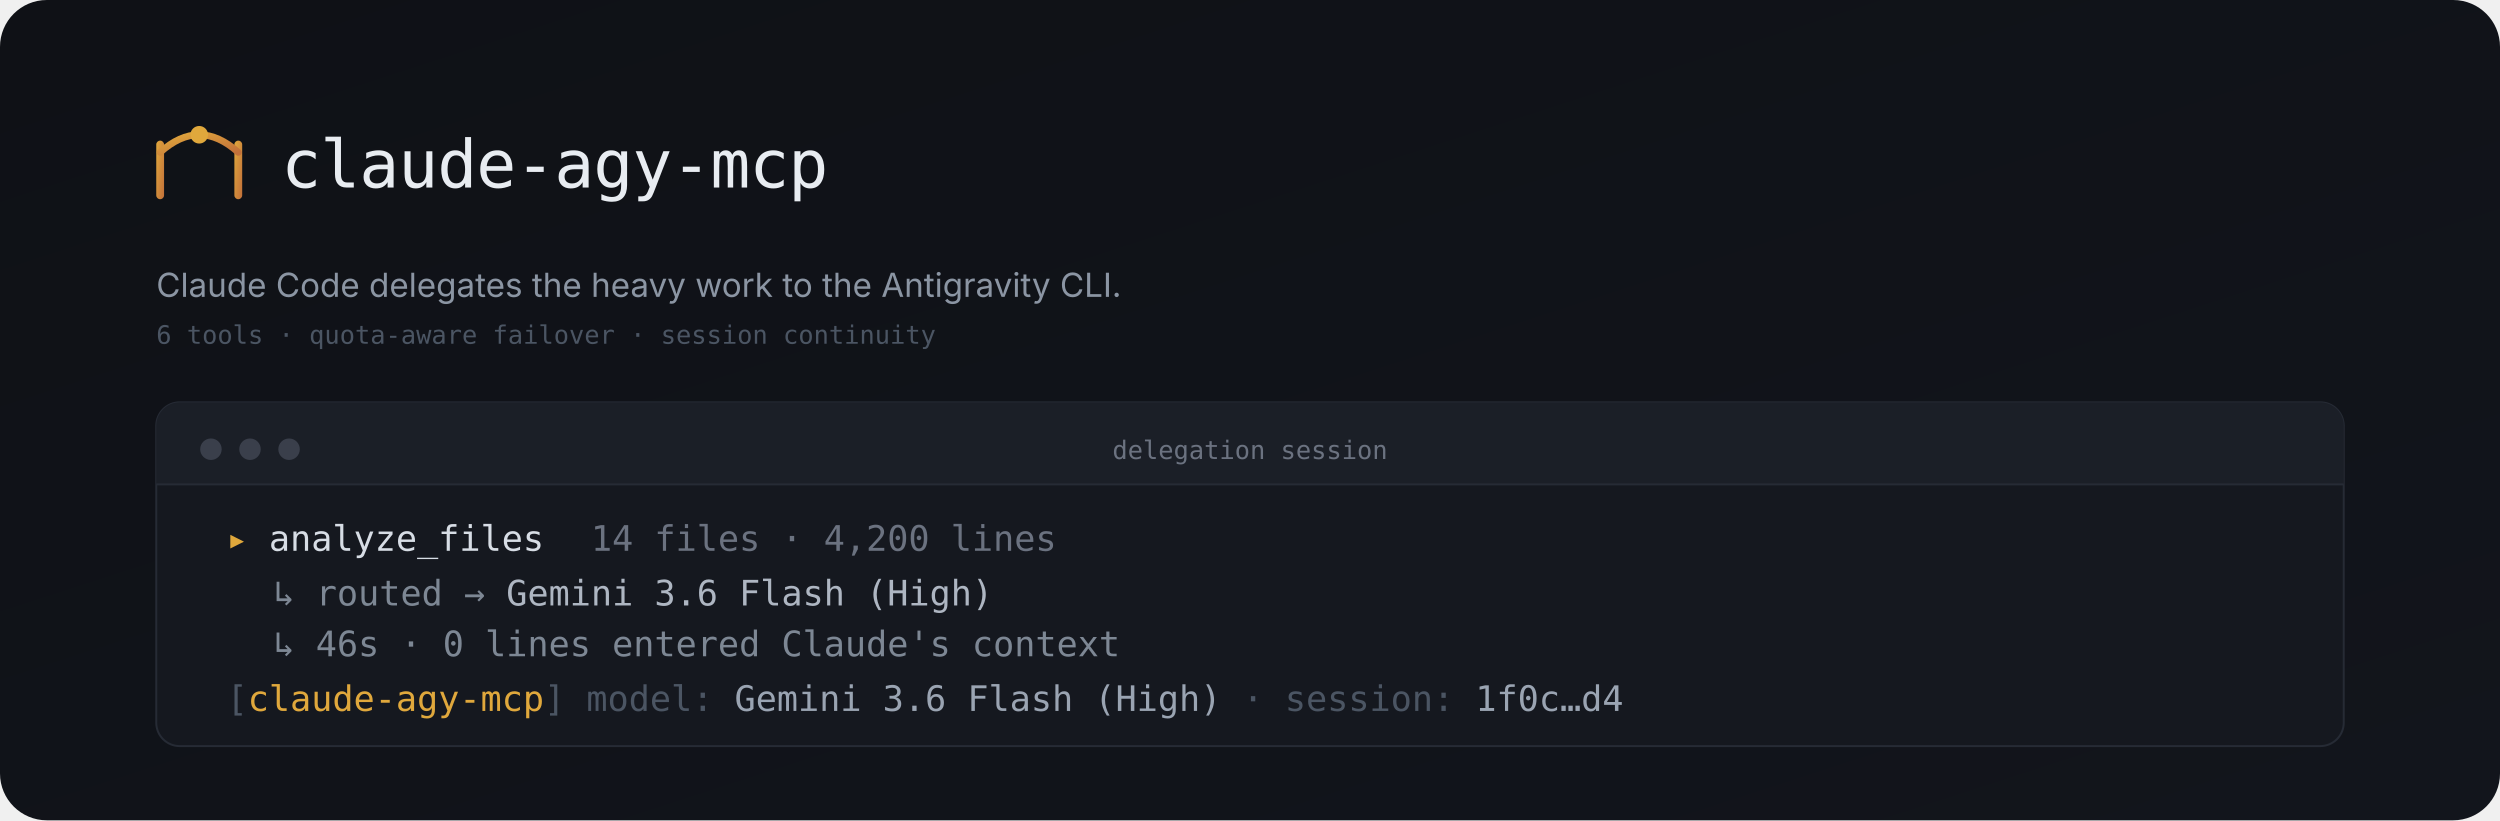
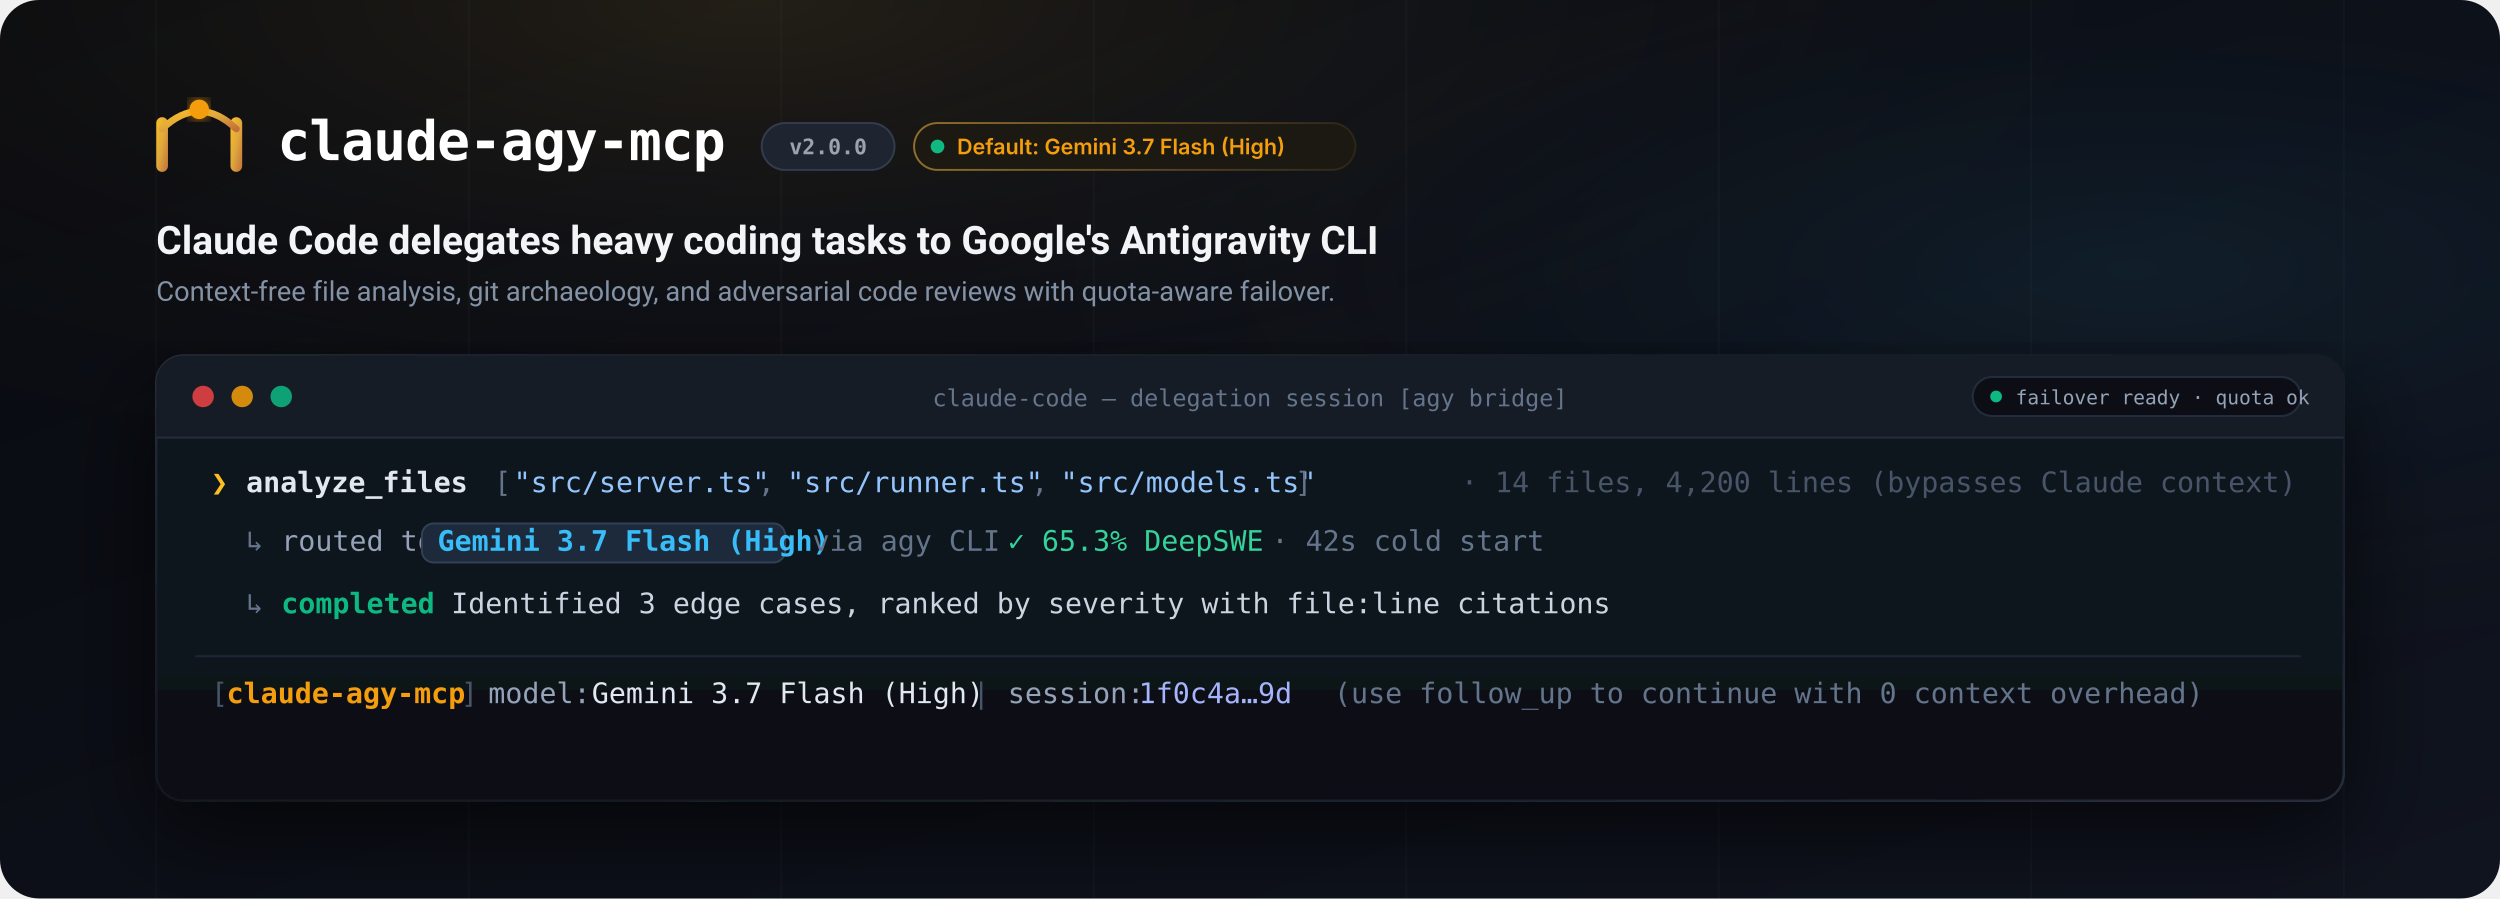
- <svg xmlns="http://www.w3.org/2000/svg" viewBox="0 0 1280 420" width="1280" height="420" role="img" aria-label="claude-agy-mcp — an MCP server that lets Claude Code delegate heavy tasks to the Antigravity CLI">
+ <svg xmlns="http://www.w3.org/2000/svg" viewBox="0 0 1280 460" width="1280" height="460" role="img" aria-label="claude-agy-mcp banner — Claude Code delegation to Gemini 3.7 Flash">
  <defs>
-     <linearGradient id="bg" x1="0" y1="0" x2="1" y2="1">
-       <stop offset="0%" stop-color="#0f1116" />
-       <stop offset="100%" stop-color="#12151c" />
+     <linearGradient id="bg" x1="0%" y1="0%" x2="100%" y2="100%">
+       <stop offset="0%" stop-color="#080a0f" />
+       <stop offset="50%" stop-color="#0c0f17" />
+       <stop offset="100%" stop-color="#10141f" />
    </linearGradient>
-     <linearGradient id="mark" x1="0" y1="0" x2="1" y2="1">
-       <stop offset="0%" stop-color="#e0a83c" />
+     <radialGradient id="glowTop" cx="30%" cy="0%" r="60%">
+       <stop offset="0%" stop-color="#e0a83c" stop-opacity="0.12" />
+       <stop offset="100%" stop-color="#080a0f" stop-opacity="0" />
+     </radialGradient>
+     <radialGradient id="glowRight" cx="85%" cy="30%" r="50%">
+       <stop offset="0%" stop-color="#38bdf8" stop-opacity="0.08" />
+       <stop offset="100%" stop-color="#080a0f" stop-opacity="0" />
+     </radialGradient>
+     <linearGradient id="brandGold" x1="0%" y1="0%" x2="100%" y2="100%">
+       <stop offset="0%" stop-color="#fbbf24" />
+       <stop offset="50%" stop-color="#e0a83c" />
      <stop offset="100%" stop-color="#c2703a" />
    </linearGradient>
-     <linearGradient id="rule" x1="0" y1="0" x2="1" y2="0">
-       <stop offset="0%" stop-color="#e0a83c" stop-opacity="0.55" />
-       <stop offset="100%" stop-color="#e0a83c" stop-opacity="0" />
+     <linearGradient id="terminalBg" x1="0%" y1="0%" x2="0%" y2="100%">
+       <stop offset="0%" stop-color="#121620" />
+       <stop offset="100%" stop-color="#0d1017" />
    </linearGradient>
+     <linearGradient id="borderGrad" x1="0%" y1="0%" x2="100%" y2="100%">
+       <stop offset="0%" stop-color="#374151" stop-opacity="0.6" />
+       <stop offset="50%" stop-color="#1f2937" stop-opacity="0.3" />
+       <stop offset="100%" stop-color="#374151" stop-opacity="0.6" />
+     </linearGradient>
+     <linearGradient id="badgeBorder" x1="0%" y1="0%" x2="100%" y2="0%">
+       <stop offset="0%" stop-color="#e0a83c" stop-opacity="0.6" />
+       <stop offset="100%" stop-color="#e0a83c" stop-opacity="0.1" />
+     </linearGradient>
+     <filter id="cardShadow" x="-5%" y="-5%" width="110%" height="115%" filterUnits="userSpaceOnUse">
+       <feDropShadow dx="0" dy="16" stdDeviation="24" flood-color="#000000" flood-opacity="0.65" />
+     </filter>
+     <filter id="subtleGlow" x="-10%" y="-10%" width="120%" height="120%">
+       <feGaussianBlur stdDeviation="4" result="blur" />
+       <feComposite in="SourceGraphic" in2="blur" operator="over" />
+     </filter>
  </defs>
-   <rect width="1280" height="420" rx="24" fill="url(#bg)" />
-   <g transform="translate(80 62)">
-     <rect x="0" y="10" width="4" height="30" rx="2" fill="url(#mark)" />
-     <rect x="40" y="10" width="4" height="30" rx="2" fill="url(#mark)" />
-     <path d="M2 16 Q22 -2 42 16" fill="none" stroke="url(#mark)" stroke-width="3.5" stroke-linecap="round" />
-     <circle cx="22" cy="7" r="4.5" fill="#e0a83c" />
-     <text x="64" y="34" font-family="ui-monospace,'SF Mono',Menlo,monospace" font-size="34" letter-spacing="-0.5px" fill="#e8ecf1">claude-agy-mcp</text>
+   <rect width="1280" height="460" rx="20" fill="url(#bg)" />
+   <rect width="1280" height="460" rx="20" fill="url(#glowTop)" />
+   <rect width="1280" height="460" rx="20" fill="url(#glowRight)" />
+   <g stroke="#ffffff" stroke-opacity="0.02" stroke-width="1">
+     <line x1="80" y1="0" x2="80" y2="460" />
+     <line x1="240" y1="0" x2="240" y2="460" />
+     <line x1="400" y1="0" x2="400" y2="460" />
+     <line x1="560" y1="0" x2="560" y2="460" />
+     <line x1="720" y1="0" x2="720" y2="460" />
+     <line x1="880" y1="0" x2="880" y2="460" />
+     <line x1="1040" y1="0" x2="1040" y2="460" />
+     <line x1="1200" y1="0" x2="1200" y2="460" />
  </g>
-   <line x1="80" y1="122" x2="600" y2="122" stroke="url(#rule)" stroke-width="2" />
-   <text x="80" y="152" font-family="system-ui,-apple-system,'Segoe UI',sans-serif" font-size="17" fill="#8b95a3">Claude Code delegates the heavy work to the Antigravity CLI.</text>
-   <text x="80" y="176" font-family="ui-monospace,'SF Mono',Menlo,monospace" font-size="13" fill="#4b5563">6 tools · quota-aware failover · session continuity</text>
-   <rect x="80" y="206" width="1120" height="176" rx="12" fill="#15181f" stroke="#262b35" />
-   <path d="M80 218 a12 12 0 0 1 12 -12 h1096 a12 12 0 0 1 12 12 v30 h-1120 z" fill="#1b1f27" />
-   <circle cx="108" cy="230" r="5.5" fill="#3a3f4b" />
-   <circle cx="128" cy="230" r="5.5" fill="#3a3f4b" />
-   <circle cx="148" cy="230" r="5.5" fill="#3a3f4b" />
-   <text x="640" y="235" text-anchor="middle" font-family="ui-monospace,'SF Mono',Menlo,monospace" font-size="13" fill="#6b7280">delegation session</text>
-   <line x1="80" y1="248" x2="1200" y2="248" stroke="#262b35" />
-   <g font-family="ui-monospace,'SF Mono',Menlo,monospace" font-size="18">
-     <text x="116" y="282" fill="#d7dde5">
-       <tspan fill="#e0a83c">▸</tspan> analyze_files<tspan fill="#6b7280" dx="24">14 files · 4,200 lines</tspan>
-     </text>
-     <text x="140" y="310" fill="#7d8794">↳ routed → <tspan fill="#aeb6c2">Gemini 3.6 Flash (High)</tspan>
-     </text>
-     <text x="140" y="336" fill="#7d8794">↳ 46s · 0 lines entered Claude's context</text>
-     <text x="116" y="364" fill="#4b5563">[<tspan fill="#e0a83c">claude-agy-mcp</tspan>] model: <tspan fill="#9aa4b2">Gemini 3.6 Flash (High)</tspan> · session: <tspan fill="#9aa4b2">1f0c…d4</tspan>
-     </text>
+   <g transform="translate(80, 52)">
+     <g transform="translate(0, 0)">
+       <rect x="0" y="8" width="6" height="28" rx="3" fill="url(#brandGold)" />
+       <rect x="38" y="8" width="6" height="28" rx="3" fill="url(#brandGold)" />
+       <path d="M3 14 Q22 -4 41 14" fill="none" stroke="url(#brandGold)" stroke-width="3.5" stroke-linecap="round" />
+       <circle cx="22" cy="4" r="5" fill="#f59e0b" filter="url(#subtleGlow)" />
+     </g>
+     <text x="62" y="30" font-family="ui-monospace, 'SF Mono', Monaco, 'Cascadia Code', Menlo, monospace" font-size="28" font-weight="700" letter-spacing="-0.5px" fill="#ffffff">claude-agy-mcp</text>
+     <rect x="310" y="11" width="68" height="24" rx="12" fill="#1e2430" stroke="#333c4d" stroke-width="1" />
+     <text x="344" y="27" text-anchor="middle" font-family="ui-monospace, 'SF Mono', Menlo, monospace" font-size="11" font-weight="600" fill="#9ca3af">v2.0.0</text>
+     <rect x="388" y="11" width="226" height="24" rx="12" fill="#1c1913" stroke="url(#badgeBorder)" stroke-width="1" />
+     <circle cx="400" cy="23" r="3.5" fill="#10b981" />
+     <text x="410" y="27" font-family="system-ui, -apple-system, sans-serif" font-size="11" font-weight="600" fill="#f59e0b">Default: Gemini 3.7 Flash (High)</text>
+     <text x="0" y="78" font-family="system-ui, -apple-system, 'Segoe UI', Roboto, sans-serif" font-size="20" font-weight="600" fill="#f3f4f6">Claude Code delegates heavy coding tasks to Google's Antigravity CLI</text>
+     <text x="0" y="102" font-family="system-ui, -apple-system, 'Segoe UI', Roboto, sans-serif" font-size="14" fill="#8492a6">Context-free file analysis, git archaeology, and adversarial code reviews with quota-aware failover.</text>
+   </g>
+   <g transform="translate(80, 182)" filter="url(#cardShadow)">
+     <rect width="1120" height="228" rx="14" fill="url(#terminalBg)" stroke="url(#borderGrad)" stroke-width="1.2" />
+     <rect width="1120" height="42" rx="14" fill="#171b26" />
+     <rect y="28" width="1120" height="14" fill="#171b26" />
+     <line x1="0" y1="42" x2="1120" y2="42" stroke="#252d3d" stroke-width="1" />
+     <circle cx="24" cy="21" r="5.5" fill="#ef4444" opacity="0.85" />
+     <circle cx="44" cy="21" r="5.5" fill="#f59e0b" opacity="0.85" />
+     <circle cx="64" cy="21" r="5.5" fill="#10b981" opacity="0.85" />
+     <text x="560" y="26" text-anchor="middle" font-family="ui-monospace, 'SF Mono', Menlo, monospace" font-size="12" fill="#64748b">claude-code — delegation session [agy bridge]</text>
+     <g transform="translate(930, 11)">
+       <rect width="168" height="20" rx="10" fill="#0d1117" stroke="#232d3f" stroke-width="1" />
+       <circle cx="12" cy="10" r="3" fill="#10b981" />
+       <text x="22" y="14" font-family="ui-monospace, 'SF Mono', Menlo, monospace" font-size="10" fill="#94a3b8">failover ready · quota ok</text>
+     </g>
+     <g transform="translate(28, 70)" font-family="ui-monospace, 'SF Mono', Monaco, Menlo, monospace" font-size="14.5">
+       <g>
+         <text x="0" y="0" fill="#fbbf24" font-weight="700">❯</text>
+         <text x="18" y="0" fill="#e2e8f0" font-weight="600">analyze_files</text>
+         <text x="145" y="0" fill="#64748b">[</text>
+         <text x="155" y="0" fill="#93c5fd">"src/server.ts"</text>
+         <text x="280" y="0" fill="#64748b">,</text>
+         <text x="295" y="0" fill="#93c5fd">"src/runner.ts"</text>
+         <text x="420" y="0" fill="#64748b">,</text>
+         <text x="435" y="0" fill="#93c5fd">"src/models.ts"</text>
+         <text x="555" y="0" fill="#64748b">]</text>
+         <text x="640" y="0" fill="#475569">· 14 files, 4,200 lines (bypasses Claude context)</text>
+       </g>
+       <g transform="translate(18, 30)">
+         <text x="0" y="0" fill="#64748b">↳</text>
+         <text x="18" y="0" fill="#94a3b8">routed to</text>
+         <rect x="90" y="-14" width="186" height="20" rx="6" fill="#1e293b" stroke="#334155" stroke-width="1" />
+         <text x="98" y="0" fill="#38bdf8" font-weight="600">Gemini 3.7 Flash (High)</text>
+         <text x="290" y="0" fill="#64748b">via agy CLI</text>
+         <text x="390" y="0" fill="#34d399">✓ 65.3% DeepSWE</text>
+         <text x="525" y="0" fill="#64748b">· 42s cold start</text>
+       </g>
+       <g transform="translate(18, 62)">
+         <text x="0" y="0" fill="#64748b">↳</text>
+         <text x="18" y="0" fill="#10b981" font-weight="600">completed</text>
+         <text x="105" y="0" fill="#cbd5e1">Identified 3 edge cases, ranked by severity with file:line citations</text>
+       </g>
+       <line x1="-8" y1="84" x2="1070" y2="84" stroke="#1e2638" stroke-width="1" />
+       <g transform="translate(0, 108)">
+         <text x="0" y="0" fill="#475569">[</text>
+         <text x="8" y="0" fill="#f59e0b" font-weight="600">claude-agy-mcp</text>
+         <text x="128" y="0" fill="#475569">]</text>
+         <text x="142" y="0" fill="#94a3b8">model:</text>
+         <text x="195" y="0" fill="#e2e8f0" font-weight="500">Gemini 3.7 Flash (High)</text>
+         <text x="390" y="0" fill="#475569">|</text>
+         <text x="408" y="0" fill="#94a3b8">session:</text>
+         <text x="475" y="0" fill="#a5b4fc">1f0c4a…9d</text>
+         <text x="575" y="0" fill="#64748b">(use follow_up to continue with 0 context overhead)</text>
+       </g>
+     </g>
  </g>
</svg>
